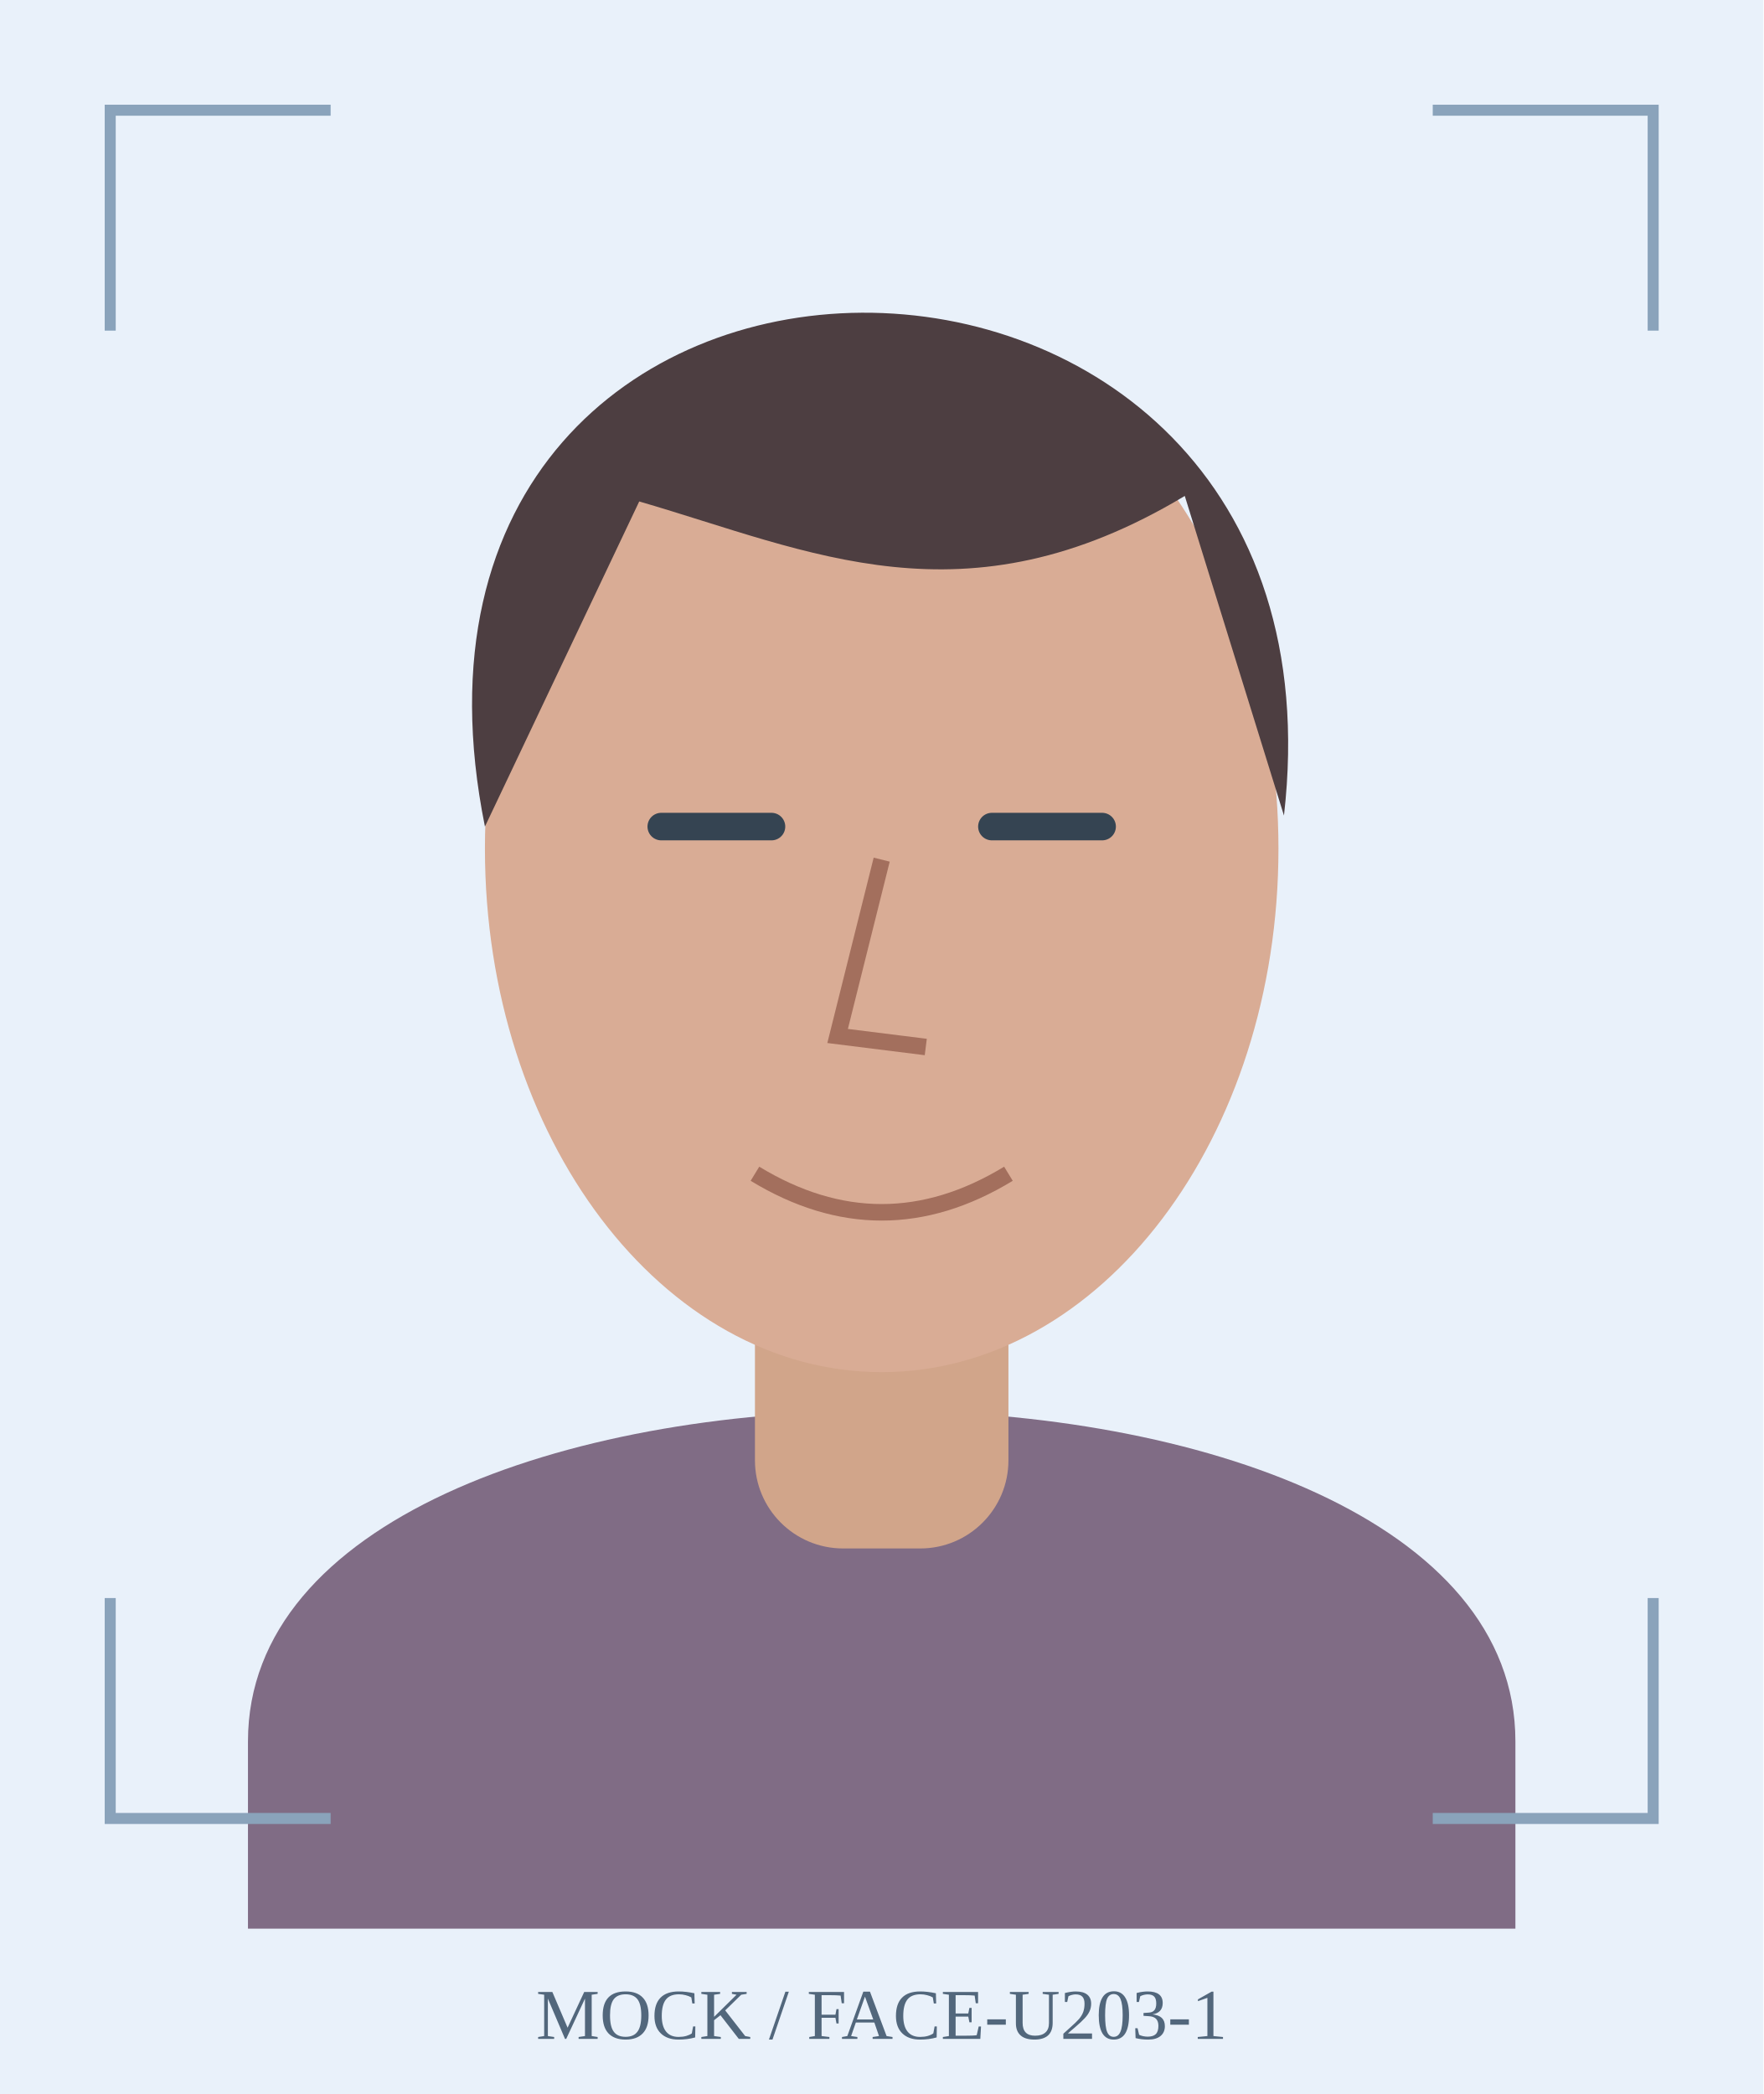
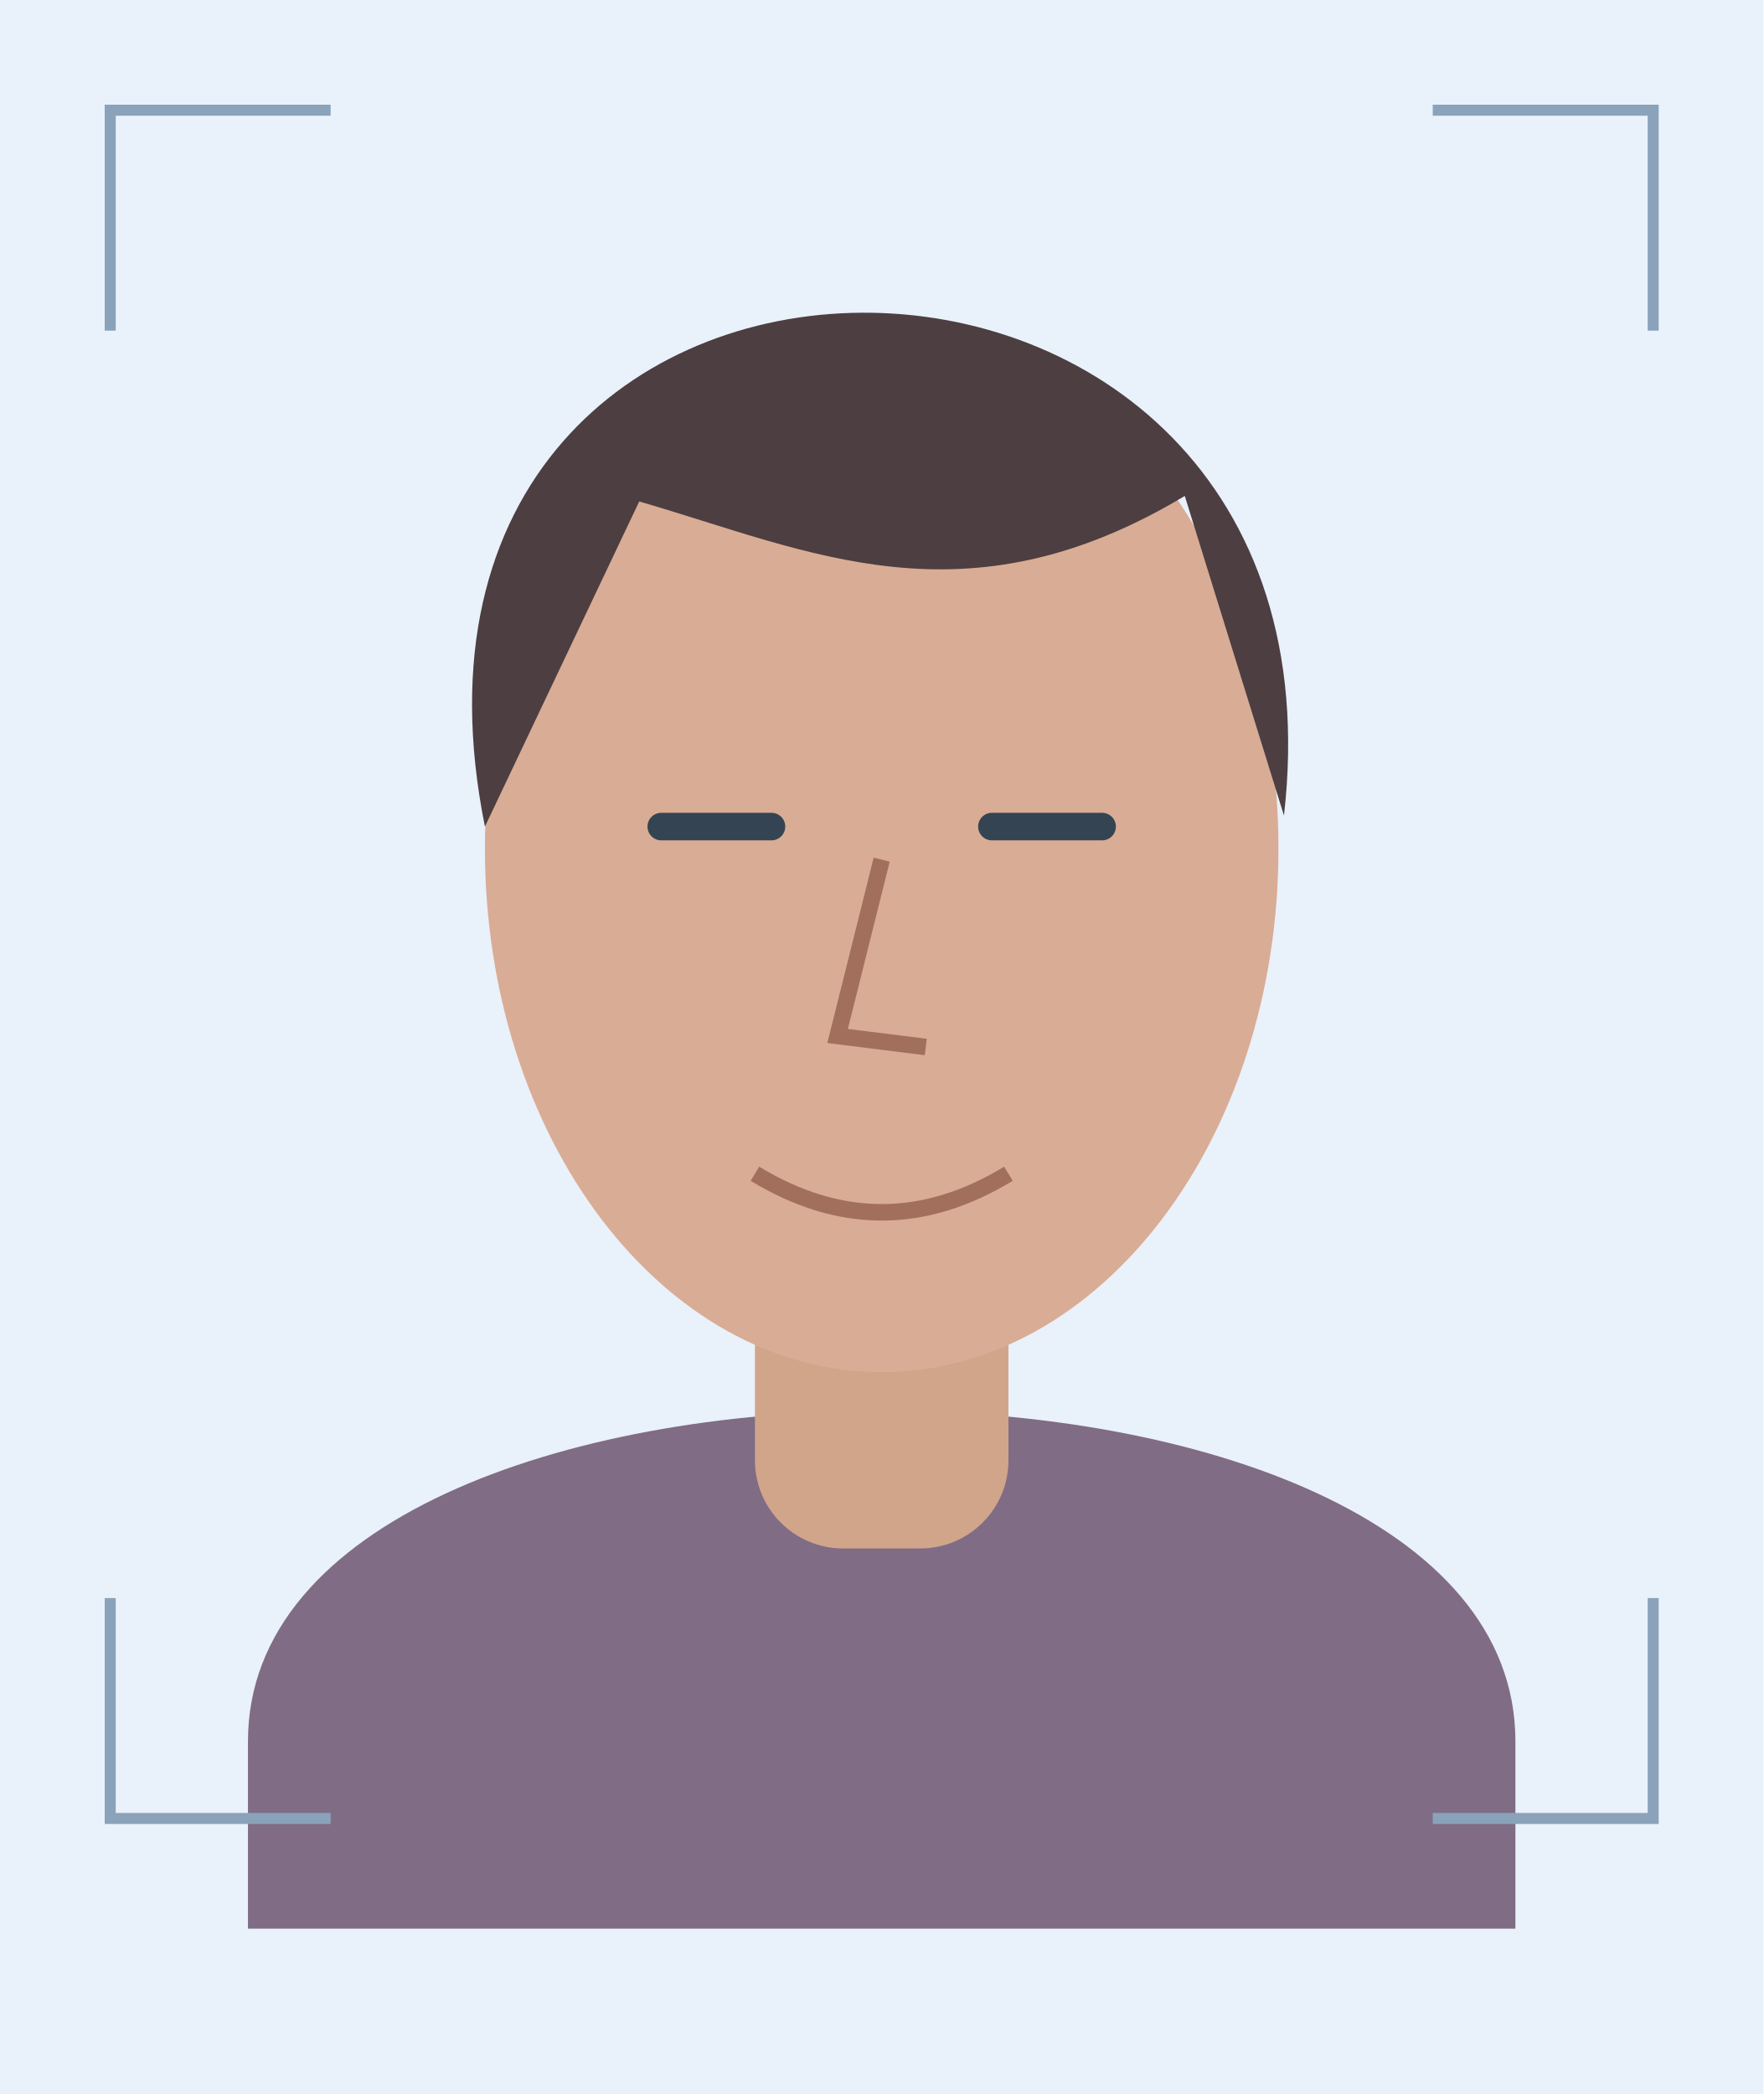
<svg xmlns="http://www.w3.org/2000/svg" width="320" height="380" viewBox="0 0 320 380">
  <rect width="320" height="380" fill="#e9f1fa" />
  <path d="M45 350v-34c0-80 230-80 230 0v34" fill="#806c85" />
  <rect x="137" y="224" width="46" height="57" rx="16" fill="#d1a58a" />
  <ellipse cx="160" cy="154" rx="72" ry="95" fill="#d9ac95" />
  <path d="M88 150C63 26 247 26 233 148l-18-58c-40 24-68 10-99 1Z" fill="#4d3e41" />
  <path d="M120 150h20m40 0h20" stroke="#354452" stroke-width="5" stroke-linecap="round" />
  <path d="m160 156-8 32 16 2m-31 23q23 14 46 0" fill="none" stroke="#a36f5d" stroke-width="3" />
  <path d="M20 60V20h40m200 0h40v40M20 290v40h40m200 0h40v-40" fill="none" stroke="#8aa3bb" stroke-width="2" />
-   <text x="160" y="370" font-size="13" text-anchor="middle" fill="#52677c">MOCK / FACE-U203-1</text>
</svg>
